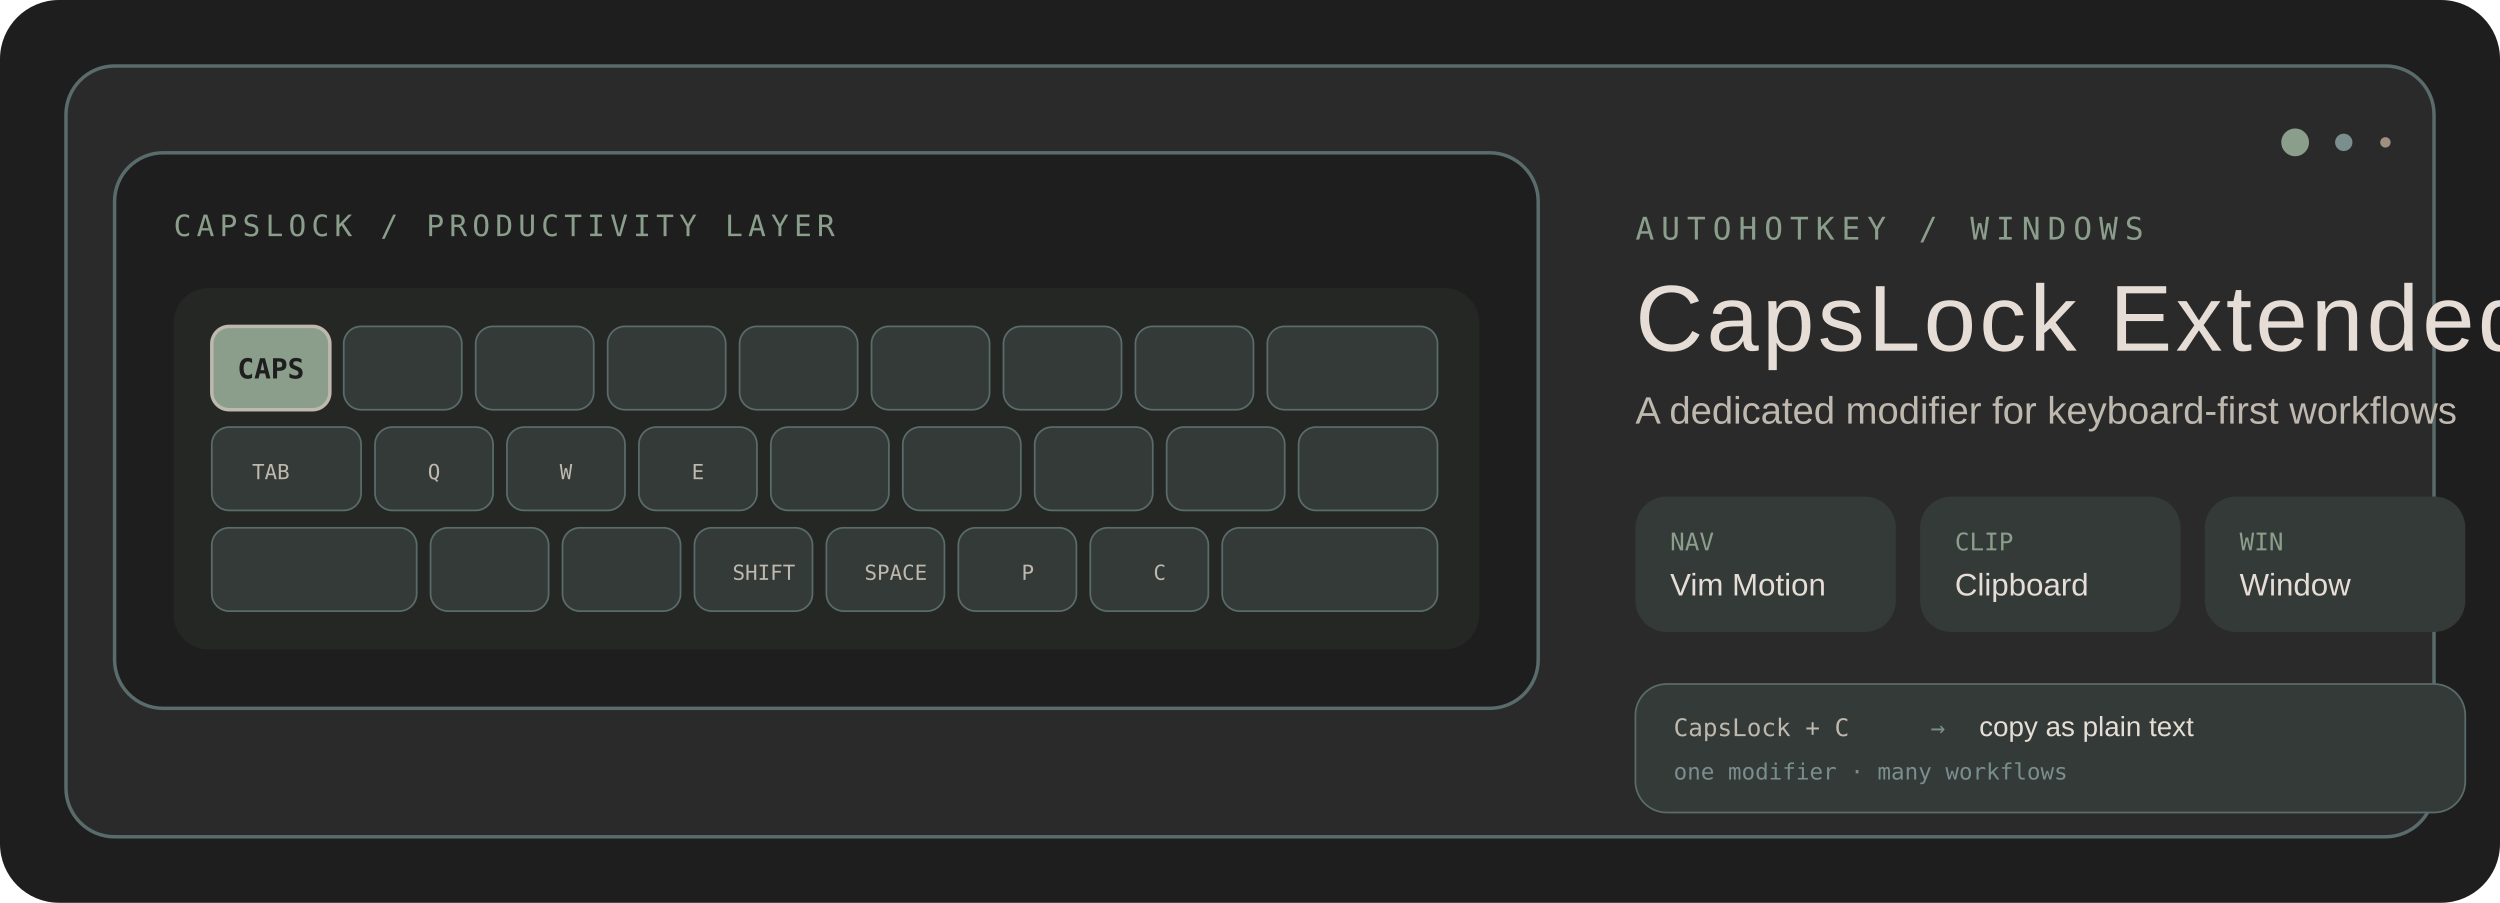
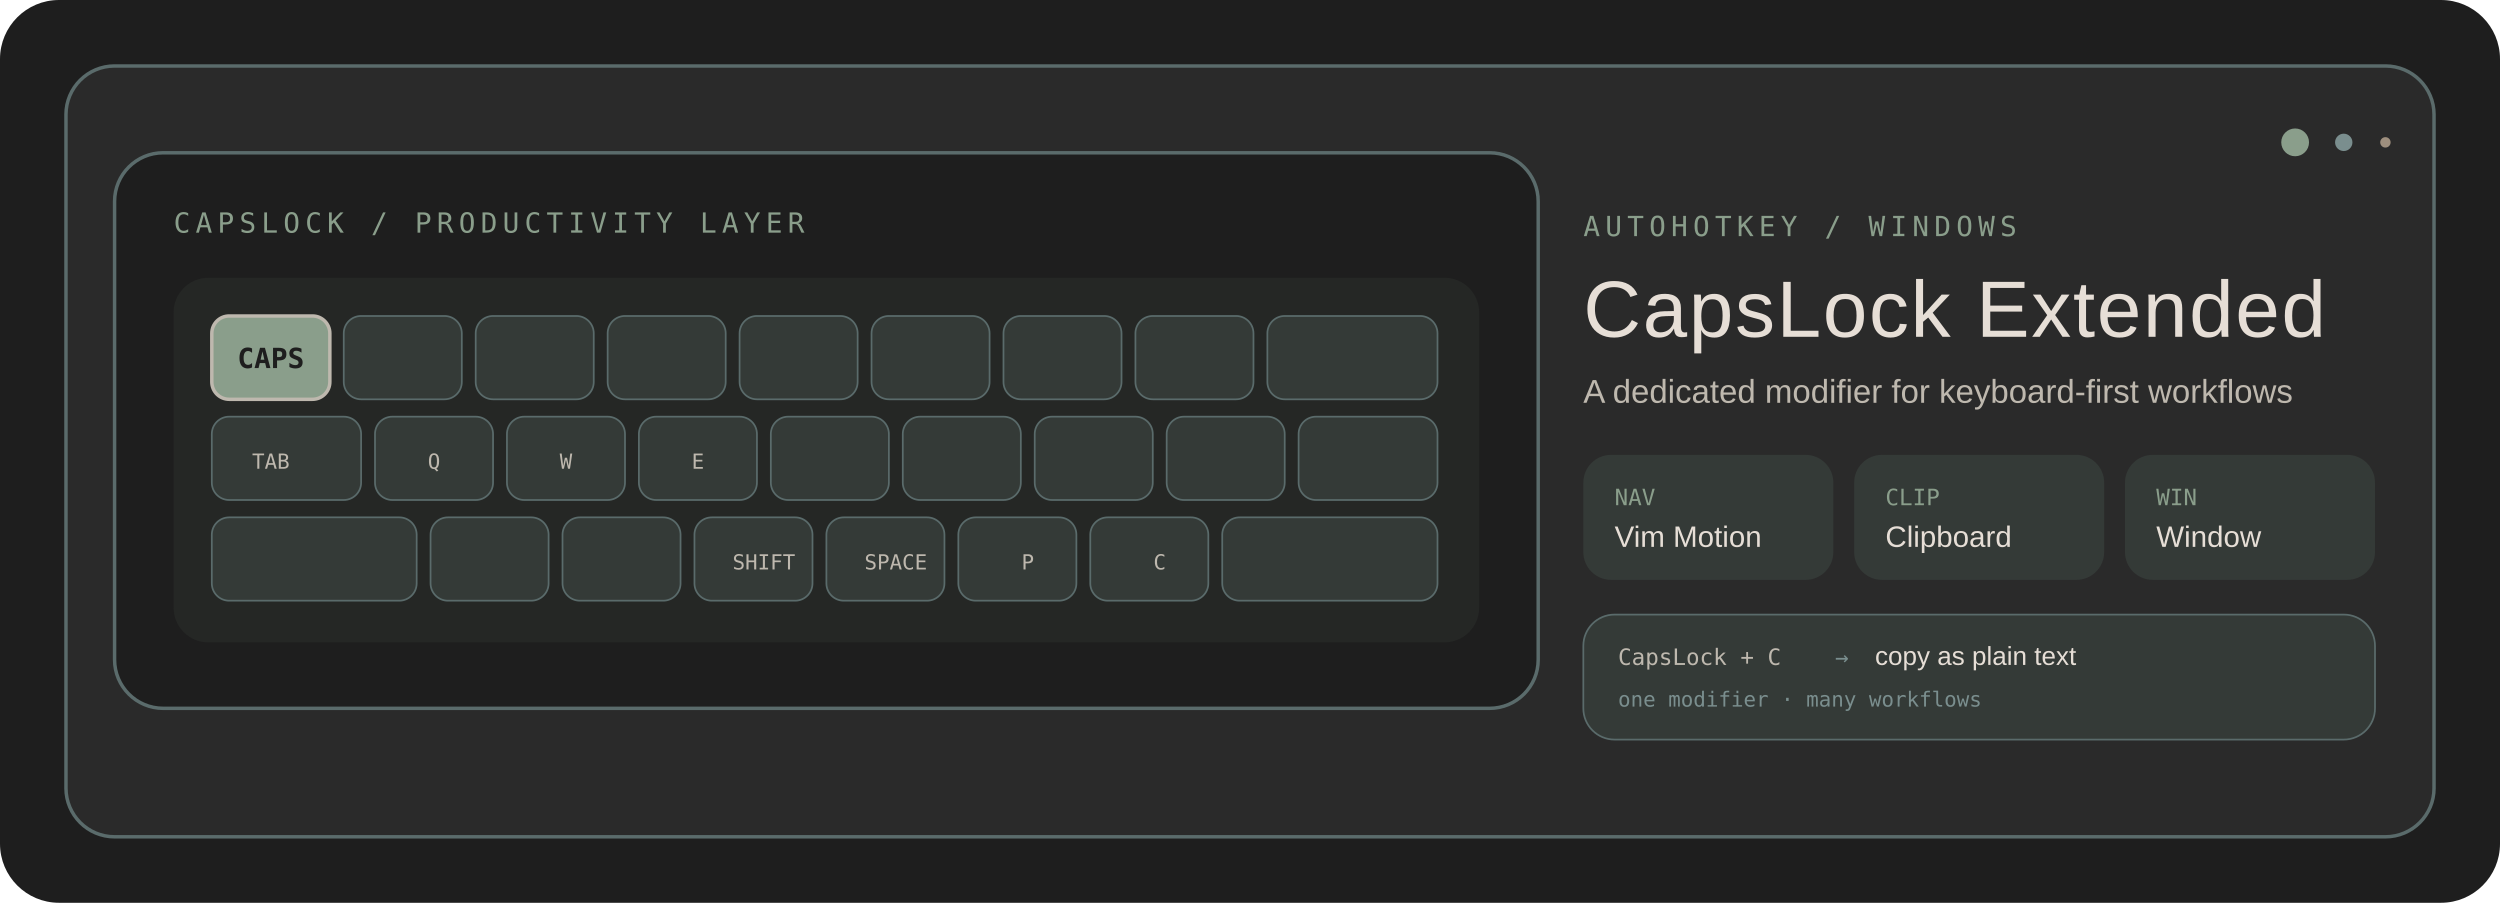
<svg xmlns="http://www.w3.org/2000/svg" width="1440" height="520" viewBox="0 0 1440 520">
  <rect width="1440" height="520" rx="34" fill="#1E1E1E" />
  <rect x="38" y="38" width="1364" height="444" rx="28" fill="#2A2A2A" stroke="#5A6B6B" stroke-width="2" />
  <g transform="translate(66 88)">
    <rect x="0" y="0" width="820" height="320" rx="28" fill="#1E1E1E" stroke="#5A6B6B" stroke-width="2" />
-     <text x="34" y="48" fill="#8A9E8B" font-family="Consolas, monospace" font-size="17" letter-spacing="3">CAPSLOCK / PRODUCTIVITY LAYER</text>
-     <g transform="translate(34 78)">
-       <rect x="0" y="0" width="752" height="208" rx="20" fill="#252725" />
+     <text x="34" y="46" fill="#8A9E8B" font-family="Consolas, monospace" font-size="16" letter-spacing="3">CAPSLOCK / PRODUCTIVITY LAYER</text>
+     <g transform="translate(34 72)">
+       <rect x="0" y="0" width="752" height="210" rx="20" fill="#252725" />
      <g fill="#343A37" stroke="#5A6B6B">
        <rect x="22" y="22" width="68" height="48" rx="10" />
        <rect x="98" y="22" width="68" height="48" rx="10" />
        <rect x="174" y="22" width="68" height="48" rx="10" />
        <rect x="250" y="22" width="68" height="48" rx="10" />
        <rect x="326" y="22" width="68" height="48" rx="10" />
        <rect x="402" y="22" width="68" height="48" rx="10" />
        <rect x="478" y="22" width="68" height="48" rx="10" />
        <rect x="554" y="22" width="68" height="48" rx="10" />
        <rect x="630" y="22" width="98" height="48" rx="10" />
        <rect x="22" y="80" width="86" height="48" rx="10" />
        <rect x="116" y="80" width="68" height="48" rx="10" />
        <rect x="192" y="80" width="68" height="48" rx="10" />
        <rect x="268" y="80" width="68" height="48" rx="10" />
        <rect x="344" y="80" width="68" height="48" rx="10" />
        <rect x="420" y="80" width="68" height="48" rx="10" />
        <rect x="496" y="80" width="68" height="48" rx="10" />
        <rect x="572" y="80" width="68" height="48" rx="10" />
        <rect x="648" y="80" width="80" height="48" rx="10" />
        <rect x="22" y="138" width="118" height="48" rx="10" />
        <rect x="148" y="138" width="68" height="48" rx="10" />
        <rect x="224" y="138" width="68" height="48" rx="10" />
        <rect x="300" y="138" width="68" height="48" rx="10" />
        <rect x="376" y="138" width="68" height="48" rx="10" />
        <rect x="452" y="138" width="68" height="48" rx="10" />
        <rect x="528" y="138" width="68" height="48" rx="10" />
        <rect x="604" y="138" width="124" height="48" rx="10" />
      </g>
      <rect x="22" y="22" width="68" height="48" rx="10" fill="#8A9E8B" stroke="#BEB8AE" stroke-width="2" />
      <text x="56" y="52" text-anchor="middle" fill="#1E1E1E" font-family="Consolas, monospace" font-size="16" font-weight="700">CAPS</text>
      <text x="56" y="110" text-anchor="middle" fill="#BEB8AE" font-family="Consolas, monospace" font-size="12">TAB</text>
      <text x="150" y="110" text-anchor="middle" fill="#BEB8AE" font-family="Consolas, monospace" font-size="12">Q</text>
      <text x="226" y="110" text-anchor="middle" fill="#BEB8AE" font-family="Consolas, monospace" font-size="12">W</text>
      <text x="302" y="110" text-anchor="middle" fill="#BEB8AE" font-family="Consolas, monospace" font-size="12">E</text>
      <text x="340" y="168" text-anchor="middle" fill="#BEB8AE" font-family="Consolas, monospace" font-size="12">SHIFT</text>
      <text x="416" y="168" text-anchor="middle" fill="#BEB8AE" font-family="Consolas, monospace" font-size="12">SPACE</text>
      <text x="492" y="168" text-anchor="middle" fill="#BEB8AE" font-family="Consolas, monospace" font-size="12">P</text>
      <text x="568" y="168" text-anchor="middle" fill="#BEB8AE" font-family="Consolas, monospace" font-size="12">C</text>
    </g>
  </g>
-   <g transform="translate(942 96)">
-     <text x="0" y="42" fill="#8A9E8B" font-family="Consolas, monospace" font-size="18" letter-spacing="4">AUTOHOTKEY / WINDOWS</text>
-     <text x="0" y="106" fill="#E6DED6" font-family="Segoe UI, Arial, sans-serif" font-size="54" font-weight="300" letter-spacing="2">CapsLock Extended</text>
-     <text x="0" y="148" fill="#BEB8AE" font-family="Segoe UI, Arial, sans-serif" font-size="22">A dedicated modifier for keyboard-first workflows</text>
-     <g transform="translate(0 190)">
-       <rect x="0" y="0" width="150" height="78" rx="18" fill="#343A37" />
-       <text x="20" y="31" fill="#8A9E8B" font-family="Consolas, monospace" font-size="14">NAV</text>
-       <text x="20" y="57" fill="#E6DED6" font-family="Segoe UI, Arial, sans-serif" font-size="18">Vim Motion</text>
+   <g transform="translate(912 96)">
+     <text x="0" y="40" fill="#8A9E8B" font-family="Consolas, monospace" font-size="16" letter-spacing="3">AUTOHOTKEY / WINDOWS</text>
+     <text x="0" y="98" fill="#E6DED6" font-family="Segoe UI, Arial, sans-serif" font-size="46" font-weight="300" letter-spacing="1">CapsLock Extended</text>
+     <text x="0" y="136" fill="#BEB8AE" font-family="Segoe UI, Arial, sans-serif" font-size="19">A dedicated modifier for keyboard-first workflows</text>
+     <g transform="translate(0 166)">
+       <rect x="0" y="0" width="144" height="72" rx="16" fill="#343A37" />
+       <text x="18" y="29" fill="#8A9E8B" font-family="Consolas, monospace" font-size="13">NAV</text>
+       <text x="18" y="53" fill="#E6DED6" font-family="Segoe UI, Arial, sans-serif" font-size="17">Vim Motion</text>
    </g>
-     <g transform="translate(164 190)">
-       <rect x="0" y="0" width="150" height="78" rx="18" fill="#343A37" />
-       <text x="20" y="31" fill="#8A9E8B" font-family="Consolas, monospace" font-size="14">CLIP</text>
-       <text x="20" y="57" fill="#E6DED6" font-family="Segoe UI, Arial, sans-serif" font-size="18">Clipboard</text>
+     <g transform="translate(156 166)">
+       <rect x="0" y="0" width="144" height="72" rx="16" fill="#343A37" />
+       <text x="18" y="29" fill="#8A9E8B" font-family="Consolas, monospace" font-size="13">CLIP</text>
+       <text x="18" y="53" fill="#E6DED6" font-family="Segoe UI, Arial, sans-serif" font-size="17">Clipboard</text>
    </g>
-     <g transform="translate(328 190)">
-       <rect x="0" y="0" width="150" height="78" rx="18" fill="#343A37" />
-       <text x="20" y="31" fill="#8A9E8B" font-family="Consolas, monospace" font-size="14">WIN</text>
-       <text x="20" y="57" fill="#E6DED6" font-family="Segoe UI, Arial, sans-serif" font-size="18">Window</text>
+     <g transform="translate(312 166)">
+       <rect x="0" y="0" width="144" height="72" rx="16" fill="#343A37" />
+       <text x="18" y="29" fill="#8A9E8B" font-family="Consolas, monospace" font-size="13">WIN</text>
+       <text x="18" y="53" fill="#E6DED6" font-family="Segoe UI, Arial, sans-serif" font-size="17">Window</text>
    </g>
-     <rect x="0" y="298" width="478" height="74" rx="18" fill="#343A37" stroke="#5A6B6B" />
-     <text x="22" y="328" fill="#BEB8AE" font-family="Consolas, monospace" font-size="14">CapsLock + C</text>
-     <text x="170" y="328" fill="#7A8E8E" font-family="Consolas, monospace" font-size="14">→</text>
-     <text x="198" y="328" fill="#E6DED6" font-family="Segoe UI, Arial, sans-serif" font-size="16">copy as plain text</text>
-     <text x="22" y="353" fill="#7A8E8E" font-family="Consolas, monospace" font-size="13">one modifier · many workflows</text>
+     <rect x="0" y="258" width="456" height="72" rx="18" fill="#343A37" stroke="#5A6B6B" />
+     <text x="20" y="287" fill="#BEB8AE" font-family="Consolas, monospace" font-size="13">CapsLock + C</text>
+     <text x="145" y="287" fill="#7A8E8E" font-family="Consolas, monospace" font-size="13">→</text>
+     <text x="168" y="287" fill="#E6DED6" font-family="Segoe UI, Arial, sans-serif" font-size="15">copy as plain text</text>
+     <text x="20" y="311" fill="#7A8E8E" font-family="Consolas, monospace" font-size="12">one modifier · many workflows</text>
  </g>
  <circle cx="1322" cy="82" r="8" fill="#8A9E8B" />
  <circle cx="1350" cy="82" r="5" fill="#7A8E8E" />
  <circle cx="1374" cy="82" r="3" fill="#9E8F7E" />
</svg>
